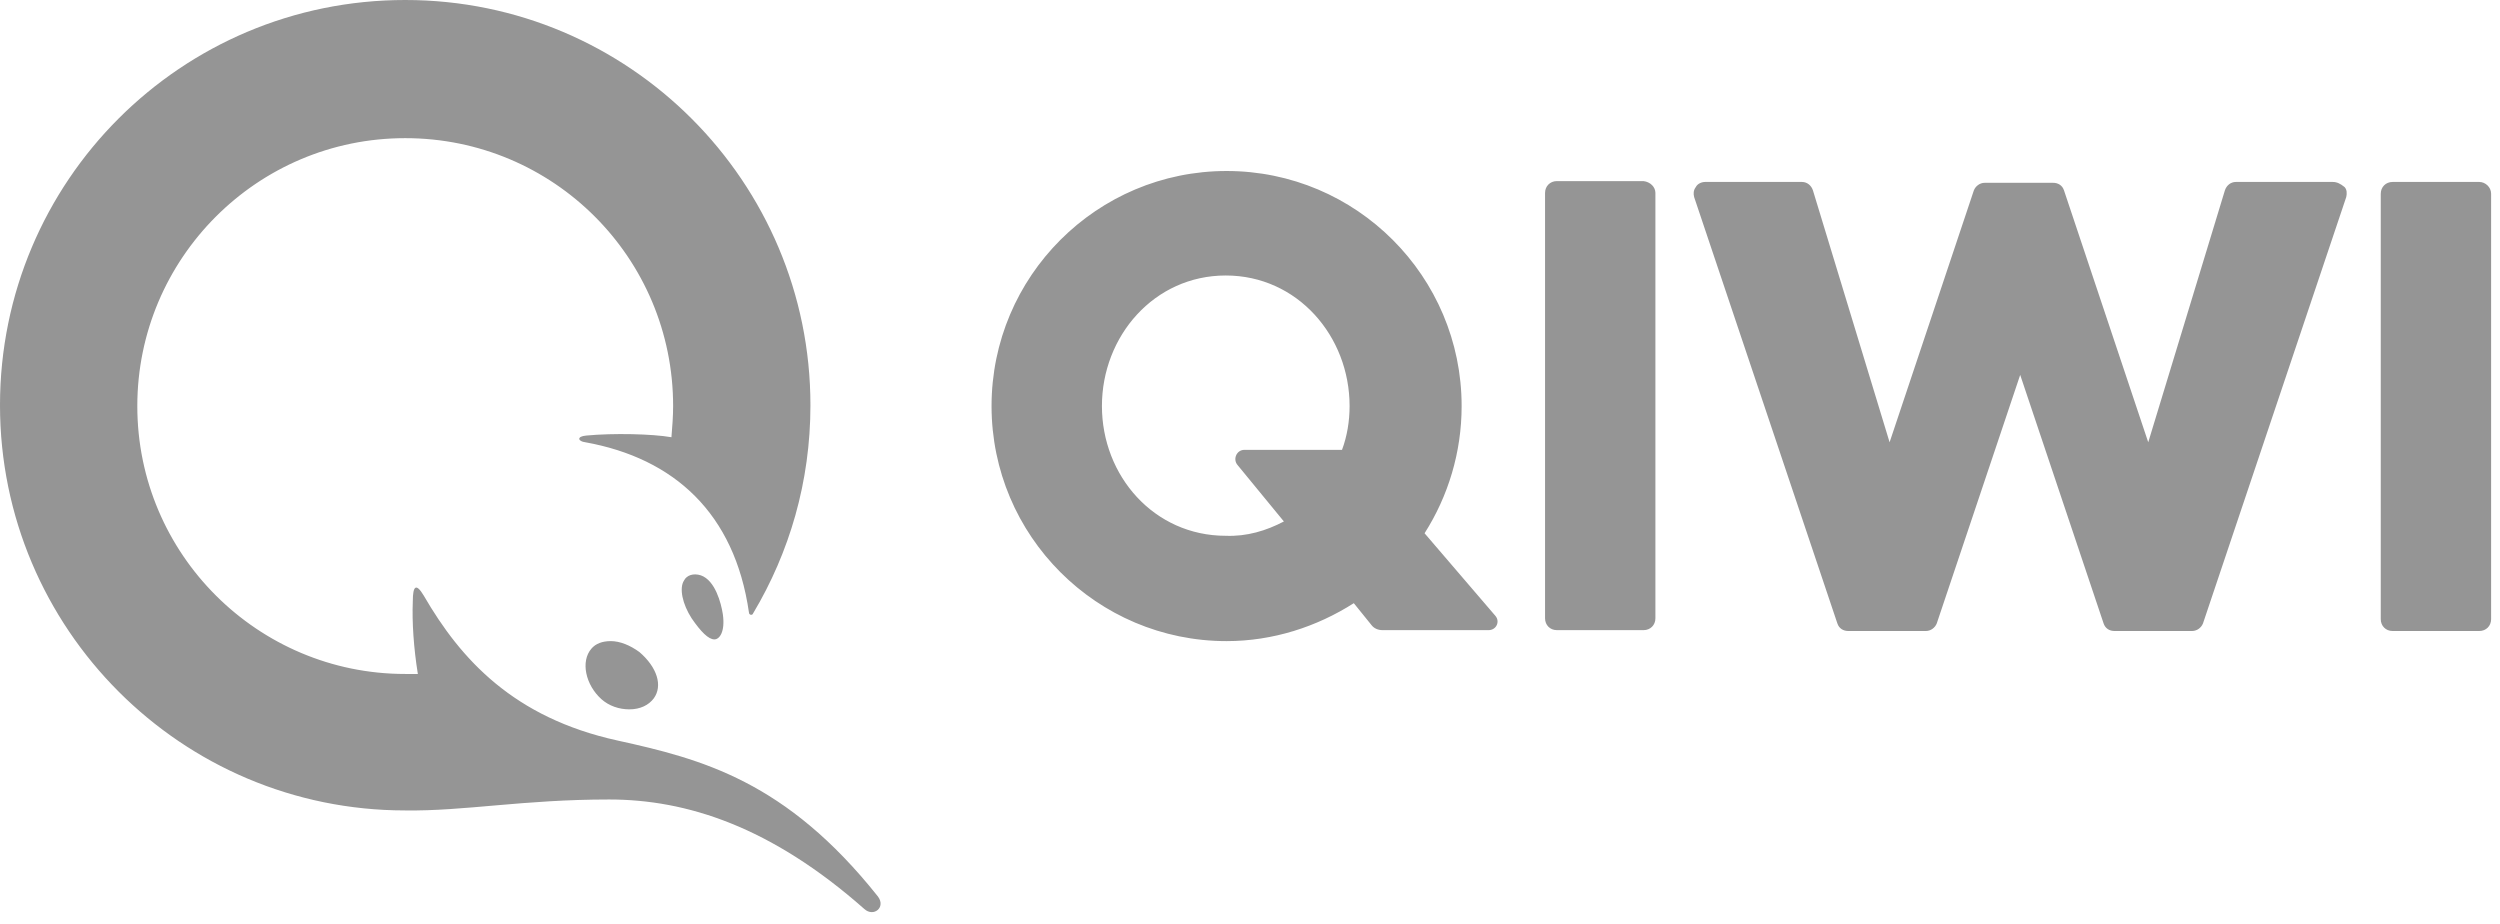
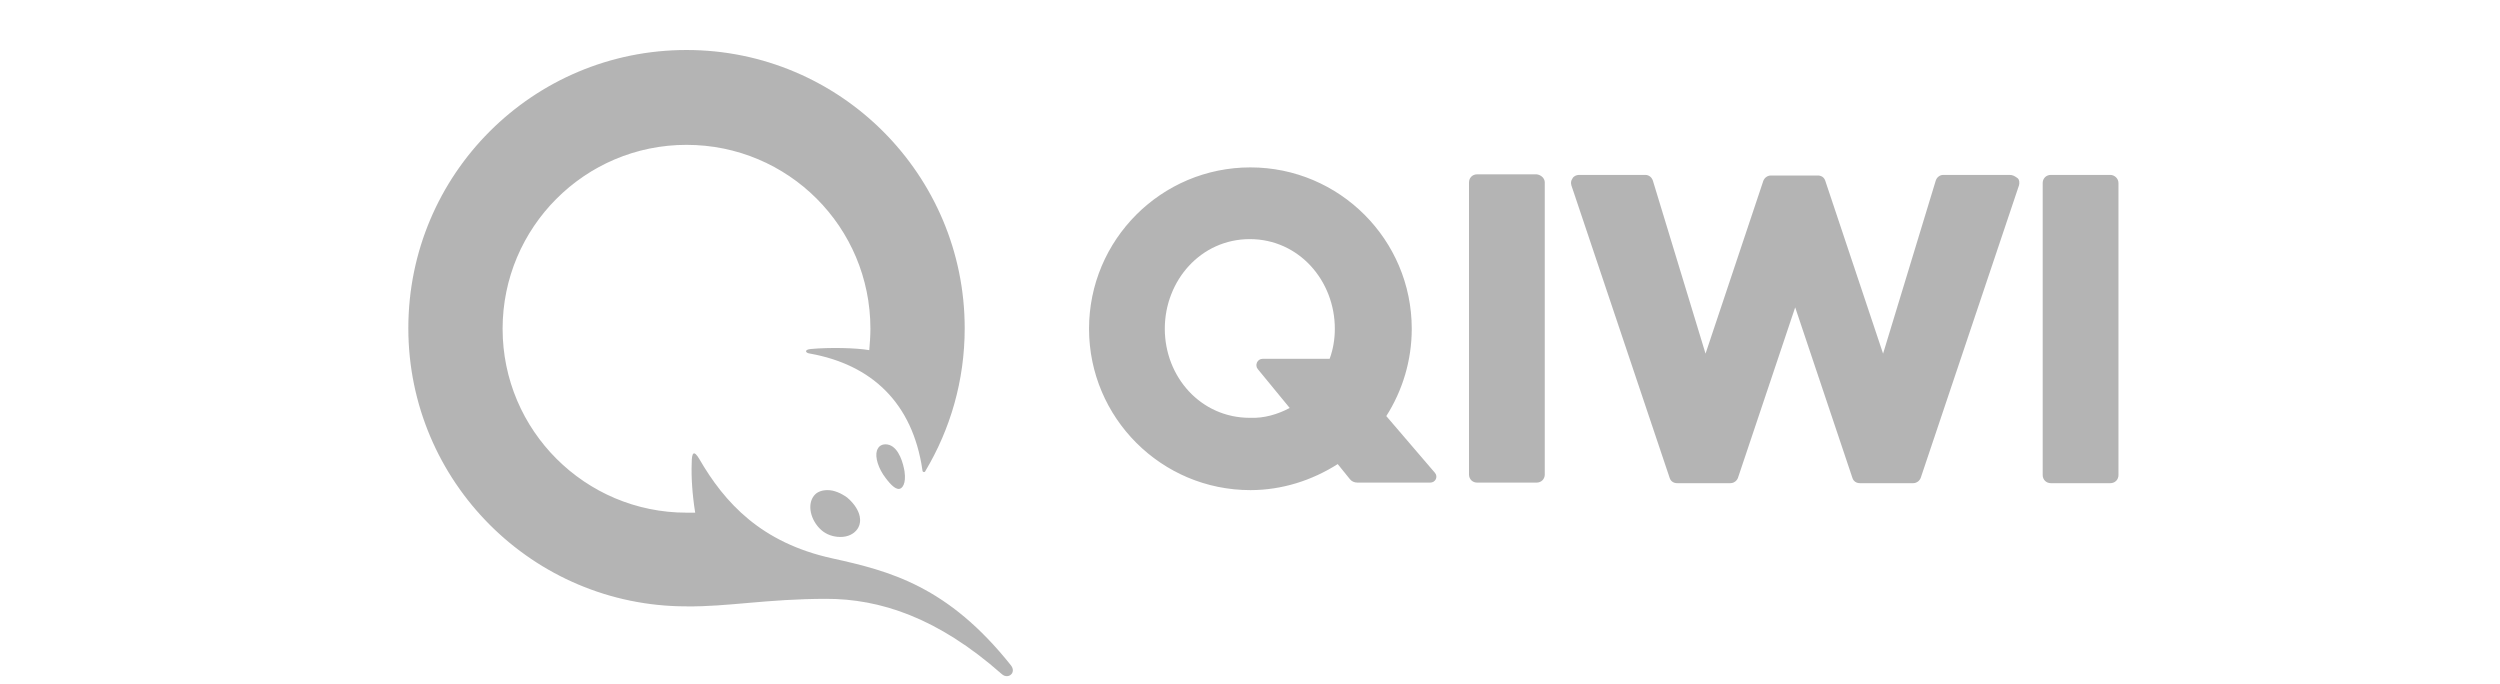
- <svg xmlns="http://www.w3.org/2000/svg" width="92" height="34" viewBox="0 0 92 34" fill="none">
+ <svg xmlns="http://www.w3.org/2000/svg" width="150" height="41" viewBox="0 0 150 41" fill="none">
  <g opacity="0.8">
-     <path d="M60.919 7.099V22.755C60.919 23.003 60.733 23.189 60.485 23.189H57.292C57.044 23.189 56.858 23.003 56.858 22.755V7.099C56.858 6.851 57.044 6.665 57.292 6.665H60.485C60.733 6.696 60.919 6.882 60.919 7.099ZM85.844 6.696H82.279C82.093 6.696 81.938 6.82 81.876 7.006L79.055 16.276L75.955 7.006C75.893 6.82 75.738 6.727 75.552 6.727H73.041C72.855 6.727 72.7 6.851 72.638 7.006L69.537 16.276L66.716 7.006C66.654 6.82 66.499 6.696 66.313 6.696H62.748C62.624 6.696 62.469 6.758 62.407 6.882C62.314 7.006 62.314 7.13 62.345 7.254L67.615 22.941C67.677 23.128 67.832 23.221 68.018 23.221H70.871C71.056 23.221 71.212 23.096 71.273 22.941L74.343 13.796L77.412 22.941C77.474 23.128 77.629 23.221 77.815 23.221H80.667C80.853 23.221 81.008 23.096 81.07 22.941L86.341 7.254C86.371 7.13 86.371 6.975 86.278 6.882C86.124 6.758 85.999 6.696 85.844 6.696ZM91.239 6.696H88.046C87.798 6.696 87.612 6.882 87.612 7.13V22.786C87.612 23.035 87.798 23.221 88.046 23.221H91.239C91.487 23.221 91.673 23.035 91.673 22.786V7.13C91.673 6.882 91.456 6.696 91.239 6.696ZM55.029 22.662C55.215 22.879 55.059 23.189 54.781 23.189H50.874C50.719 23.189 50.564 23.128 50.471 23.003L49.82 22.197C48.456 23.066 46.844 23.593 45.139 23.593C40.365 23.593 36.489 19.717 36.489 14.943C36.489 10.169 40.365 6.293 45.139 6.293C49.913 6.293 53.788 10.169 53.788 14.943C53.788 16.648 53.292 18.26 52.424 19.624L55.029 22.662ZM47.247 19.19L45.542 17.113C45.356 16.896 45.511 16.555 45.79 16.555H49.386C49.572 16.059 49.665 15.501 49.665 14.943C49.665 12.37 47.743 10.138 45.108 10.138C42.473 10.138 40.551 12.37 40.551 14.943C40.551 17.516 42.473 19.717 45.108 19.717C45.883 19.748 46.596 19.531 47.247 19.19ZM26.6 22.6C26.693 23.252 26.476 23.53 26.29 23.53C26.073 23.53 25.794 23.252 25.453 22.755C25.112 22.228 24.988 21.639 25.174 21.36C25.267 21.174 25.515 21.081 25.794 21.174C26.321 21.36 26.538 22.197 26.6 22.6ZM23.53 23.995C24.181 24.553 24.398 25.236 24.058 25.701C23.872 25.949 23.561 26.104 23.159 26.104C22.786 26.104 22.414 25.98 22.135 25.732C21.546 25.205 21.36 24.337 21.763 23.872C21.918 23.686 22.166 23.593 22.476 23.593C22.817 23.593 23.189 23.747 23.53 23.995ZM22.414 29.421C25.267 29.421 28.367 30.413 31.808 33.451C32.149 33.761 32.614 33.389 32.304 32.986C28.925 28.739 25.825 27.933 22.724 27.251C18.911 26.414 16.958 24.274 15.594 21.918C15.315 21.453 15.191 21.546 15.191 22.135C15.16 22.879 15.222 23.84 15.377 24.802C15.222 24.802 15.067 24.802 14.912 24.802C9.487 24.802 5.053 20.399 5.053 14.943C5.053 9.518 9.456 5.084 14.912 5.084C20.368 5.084 24.771 9.487 24.771 14.943C24.771 15.315 24.74 15.718 24.709 16.09C23.995 15.966 22.569 15.935 21.577 16.028C21.205 16.059 21.267 16.245 21.546 16.276C24.802 16.865 27.034 18.88 27.561 22.538C27.561 22.631 27.685 22.662 27.716 22.569C29.049 20.337 29.824 17.733 29.824 14.912C29.824 6.696 23.159 0 14.912 0C6.665 0 0 6.665 0 14.912C0 23.128 6.665 29.824 14.912 29.824C17.082 29.855 19.252 29.421 22.414 29.421Z" fill="#7A7A7A" />
+     <path opacity="0.8" d="M92.686 10.946V28.47C92.686 28.747 92.477 28.956 92.2 28.956H88.626C88.348 28.956 88.14 28.747 88.14 28.47V10.946C88.14 10.669 88.348 10.46 88.626 10.46H92.2C92.477 10.495 92.686 10.703 92.686 10.946ZM120.584 10.495H116.594C116.386 10.495 116.212 10.634 116.143 10.842L112.985 21.218L109.515 10.842C109.446 10.634 109.272 10.53 109.064 10.53H106.253C106.045 10.53 105.872 10.669 105.802 10.842L102.332 21.218L99.174 10.842C99.105 10.634 98.932 10.495 98.724 10.495H94.733C94.594 10.495 94.421 10.565 94.351 10.703C94.247 10.842 94.247 10.981 94.282 11.12L100.181 28.678C100.25 28.886 100.424 28.99 100.632 28.99H103.824C104.033 28.99 104.206 28.852 104.275 28.678L107.711 18.442L111.146 28.678C111.215 28.886 111.389 28.99 111.597 28.99H114.79C114.998 28.99 115.171 28.852 115.241 28.678L121.14 11.12C121.174 10.981 121.174 10.807 121.07 10.703C120.897 10.565 120.758 10.495 120.584 10.495ZM126.622 10.495H123.048C122.771 10.495 122.562 10.703 122.562 10.981V28.505C122.562 28.782 122.771 28.99 123.048 28.99H126.622C126.9 28.99 127.108 28.782 127.108 28.505V10.981C127.108 10.703 126.865 10.495 126.622 10.495ZM86.093 28.366C86.301 28.609 86.127 28.956 85.815 28.956H81.443C81.269 28.956 81.096 28.886 80.992 28.747L80.263 27.845C78.736 28.817 76.932 29.407 75.023 29.407C69.68 29.407 65.342 25.069 65.342 19.725C65.342 14.382 69.68 10.044 75.023 10.044C80.367 10.044 84.705 14.382 84.705 19.725C84.705 21.634 84.149 23.438 83.178 24.965L86.093 28.366ZM77.383 24.479L75.474 22.154C75.266 21.912 75.44 21.53 75.752 21.53H79.777C79.985 20.975 80.09 20.35 80.09 19.725C80.09 16.845 77.938 14.347 74.989 14.347C72.039 14.347 69.888 16.845 69.888 19.725C69.888 22.605 72.039 25.069 74.989 25.069C75.856 25.104 76.654 24.861 77.383 24.479ZM54.273 28.296C54.377 29.025 54.134 29.337 53.926 29.337C53.683 29.337 53.37 29.025 52.989 28.47C52.607 27.88 52.468 27.221 52.676 26.908C52.781 26.7 53.058 26.596 53.37 26.7C53.96 26.908 54.203 27.845 54.273 28.296ZM50.837 29.858C51.566 30.482 51.809 31.246 51.427 31.766C51.219 32.044 50.872 32.218 50.421 32.218C50.005 32.218 49.588 32.079 49.276 31.801C48.617 31.211 48.408 30.239 48.859 29.719C49.033 29.511 49.31 29.407 49.657 29.407C50.039 29.407 50.456 29.58 50.837 29.858ZM49.588 35.93C52.781 35.93 56.251 37.041 60.102 40.441C60.484 40.788 61.005 40.372 60.657 39.921C56.875 35.167 53.405 34.265 49.935 33.501C45.667 32.565 43.481 30.17 41.954 27.533C41.642 27.012 41.503 27.117 41.503 27.776C41.468 28.609 41.538 29.684 41.711 30.76C41.538 30.76 41.364 30.76 41.191 30.76C35.118 30.76 30.156 25.833 30.156 19.725C30.156 13.653 35.084 8.691 41.191 8.691C47.298 8.691 52.225 13.618 52.225 19.725C52.225 20.142 52.191 20.593 52.156 21.009C51.358 20.87 49.762 20.836 48.651 20.94C48.235 20.975 48.304 21.183 48.617 21.218C52.26 21.877 54.758 24.132 55.348 28.227C55.348 28.331 55.487 28.366 55.522 28.262C57.014 25.763 57.882 22.848 57.882 19.691C57.882 10.495 50.421 3 41.191 3C31.96 3 24.5 10.46 24.5 19.691C24.5 28.886 31.96 36.382 41.191 36.382C43.62 36.416 46.049 35.93 49.588 35.93Z" fill="#8A8A8A" />
  </g>
</svg>
